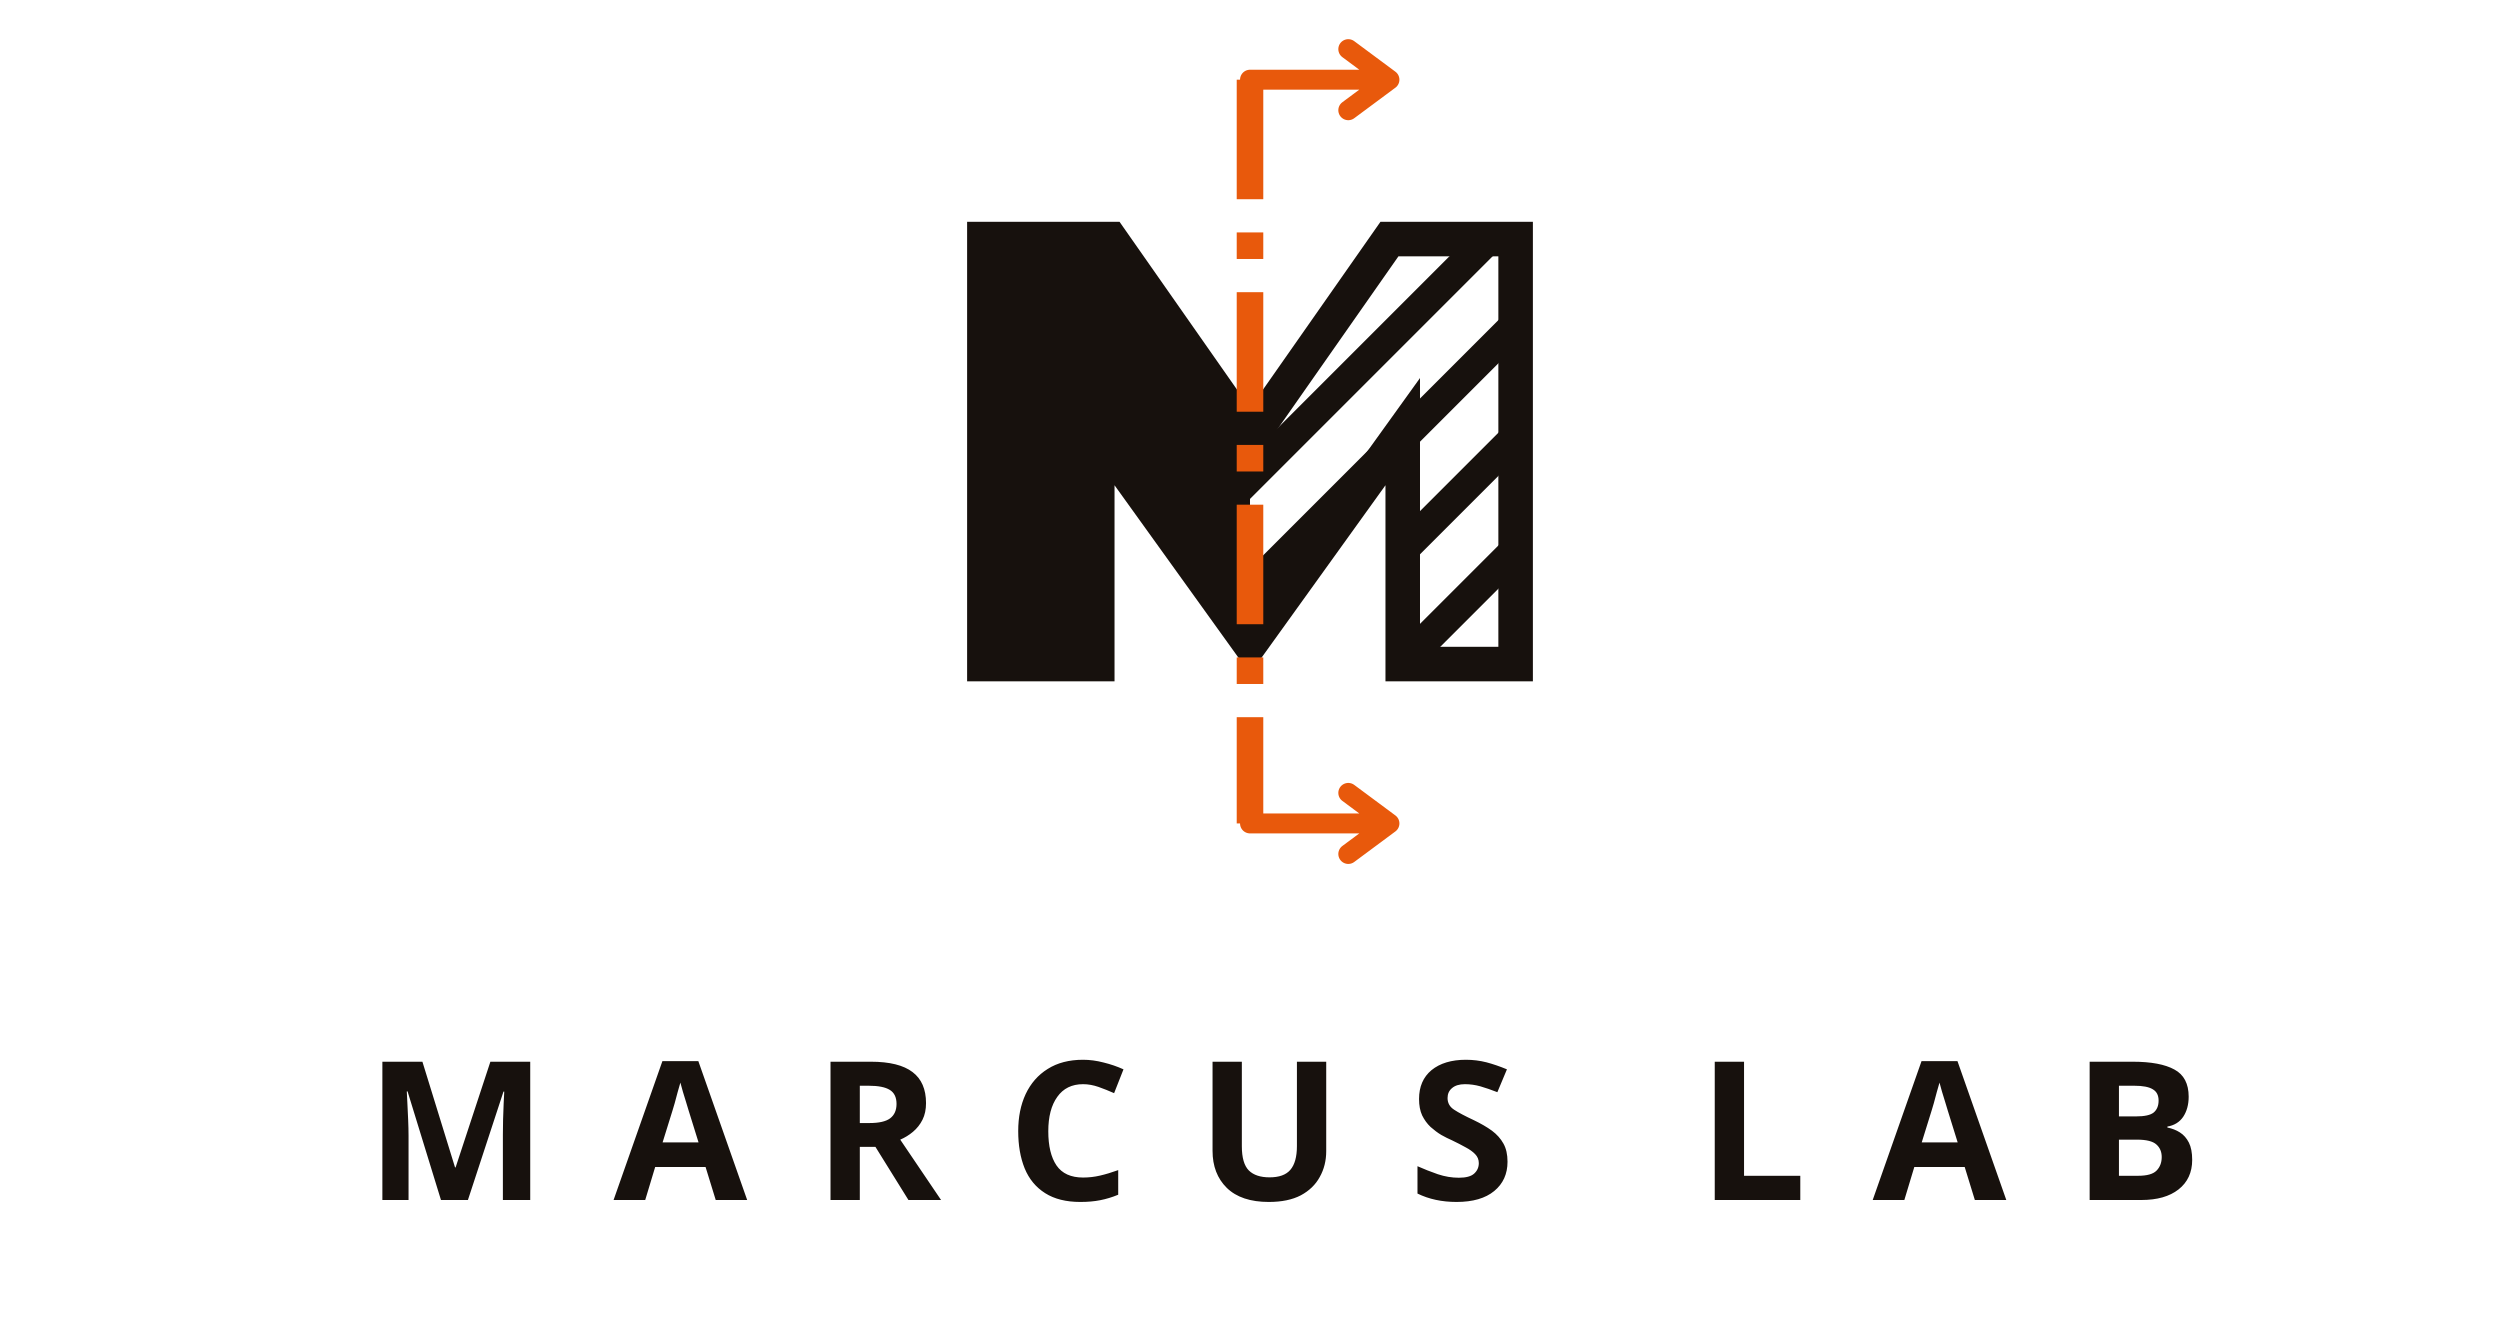
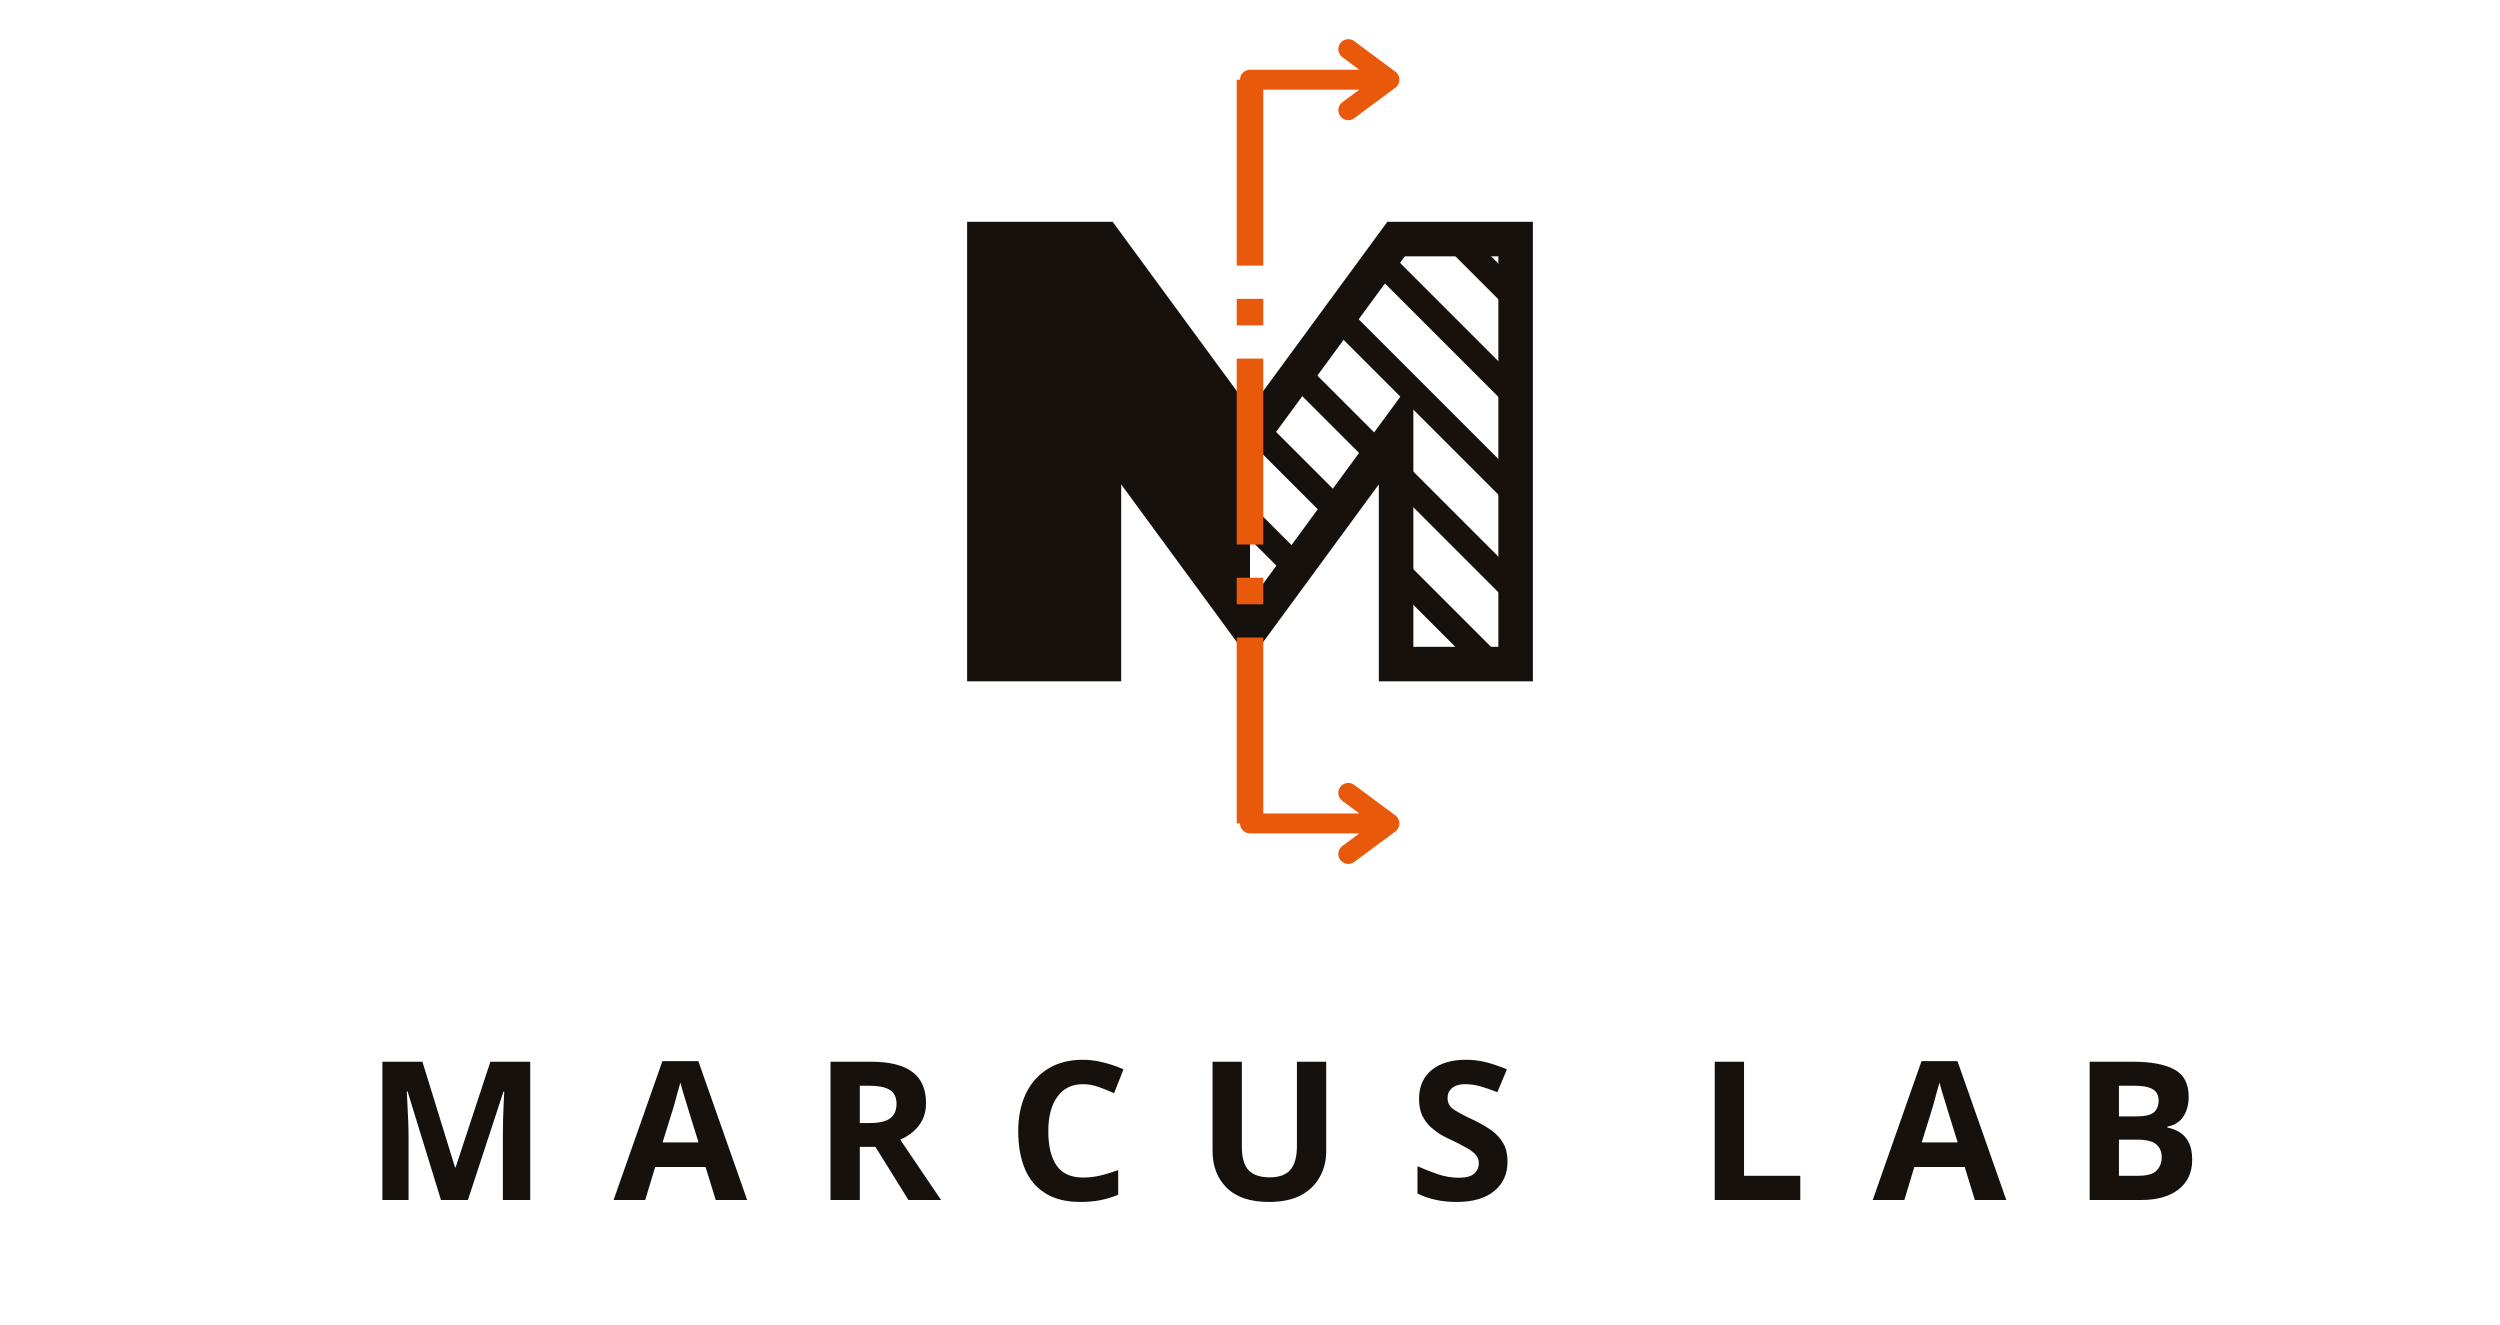
<svg xmlns="http://www.w3.org/2000/svg" viewBox="0 0 200 106" width="200" height="106" role="img" aria-label="Marcus Lab">
  <svg x="66" y="0" width="68" height="72.25" viewBox="0 -2 64 68">
    <defs>
      <clipPath id="ml">
        <rect x="0" y="0" width="32" height="64" />
      </clipPath>
      <clipPath id="mr">
        <rect x="32" y="0" width="32" height="64" />
      </clipPath>
      <clipPath id="mo">
-         <polygon points="12,16 21.5,16 32,31 42.5,16 52,16 52,48 43.5,48 43.5,30.5 32,46.5 20.5,30.5 20.5,48 12,48" />
+         <polygon points="12,16 21,16 32,31 43,16 52,16 52,48 43,48 43,30.5 32,45.5 21,30.5 21,48 12,48" />
      </clipPath>
    </defs>
-     <polygon points="12,16 21.5,16 32,31 42.5,16 52,16 52,48 43.5,48 43.5,30.5 32,46.5 20.5,30.5 20.5,48 12,48" fill="#17110d" clip-path="url(#ml)" />
+     <polygon points="12,16 21,16 32,31 43,16 52,16 52,48 43,48 43,30.5 32,45.5 21,30.5 21,48 12,48" fill="#17110d" clip-path="url(#ml)" />
    <g clip-path="url(#mr)">
-       <g clip-path="url(#mo)" fill="none" stroke="#17110d" stroke-width="2.3">
-         <path d="M-65.94 64 L-1.94 0" />
-         <path d="M-57.46 64 L6.54 0" />
-         <path d="M-48.97 64 L15.03 0" />
-         <path d="M-40.49 64 L23.51 0" />
-         <path d="M-32.00 64 L32.00 0" />
-         <path d="M-23.51 64 L40.49 0" />
-         <path d="M-15.03 64 L48.97 0" />
-         <path d="M-6.54 64 L57.46 0" />
-         <path d="M1.94 64 L65.94 0" />
-         <path d="M10.43 64 L74.43 0" />
-         <path d="M18.91 64 L82.91 0" />
-         <path d="M27.40 64 L91.40 0" />
-         <path d="M35.88 64 L99.88 0" />
-         <path d="M44.37 64 L108.37 0" />
-         <path d="M52.85 64 L116.85 0" />
-         <path d="M61.34 64 L125.34 0" />
+       <g clip-path="url(#mo)" fill="none" stroke="#17110d" stroke-width="1.9">
+         <path d="M-64.09 0 L-0.09 64" />
+         <path d="M-56.74 0 L7.26 64" />
+         <path d="M-49.38 0 L14.62 64" />
+         <path d="M-42.03 0 L21.97 64" />
+         <path d="M-34.67 0 L29.33 64" />
+         <path d="M-27.32 0 L36.68 64" />
+         <path d="M-19.97 0 L44.03 64" />
+         <path d="M-12.61 0 L51.39 64" />
+         <path d="M-5.26 0 L58.74 64" />
+         <path d="M2.10 0 L66.10 64" />
+         <path d="M9.45 0 L73.45 64" />
+         <path d="M16.80 0 L80.80 64" />
+         <path d="M24.16 0 L88.16 64" />
+         <path d="M31.51 0 L95.51 64" />
+         <path d="M38.87 0 L102.87 64" />
+         <path d="M46.22 0 L110.22 64" />
+         <path d="M53.57 0 L117.57 64" />
+         <path d="M60.93 0 L124.93 64" />
      </g>
    </g>
-     <polygon points="12,16 21.5,16 32,31 42.5,16 52,16 52,48 43.5,48 43.5,30.5 32,46.5 20.5,30.5 20.5,48 12,48" fill="none" stroke="#17110d" stroke-width="2.6" stroke-linejoin="miter" />
-     <path d="M32 4 V60" fill="none" stroke="#e8590c" stroke-width="2" stroke-dasharray="9 2.5 2 2.5" />
+     <polygon points="12,16 21,16 32,31 43,16 52,16 52,48 43,48 43,30.5 32,45.5 21,30.5 21,48 12,48" fill="none" stroke="#17110d" stroke-width="2.6" stroke-linejoin="miter" />
+     <path d="M32 4 V60" fill="none" stroke="#e8590c" stroke-width="2" stroke-dasharray="14 2.5 2 2.5" />
    <g fill="none" stroke="#e8590c" stroke-width="1.5" stroke-linecap="round" stroke-linejoin="round">
      <path d="M32 4 H42 M39.4 1.7 L42.5 4 L39.4 6.3" />
      <path d="M32 60 H42 M39.4 57.7 L42.5 60 L39.4 62.3" />
    </g>
  </svg>
  <text x="102.7" y="96" text-anchor="middle" font-family="Outfit, system-ui, sans-serif" font-weight="700" font-size="15.5" letter-spacing="5.27" fill="#17110d">MARCUS LAB</text>
</svg>
